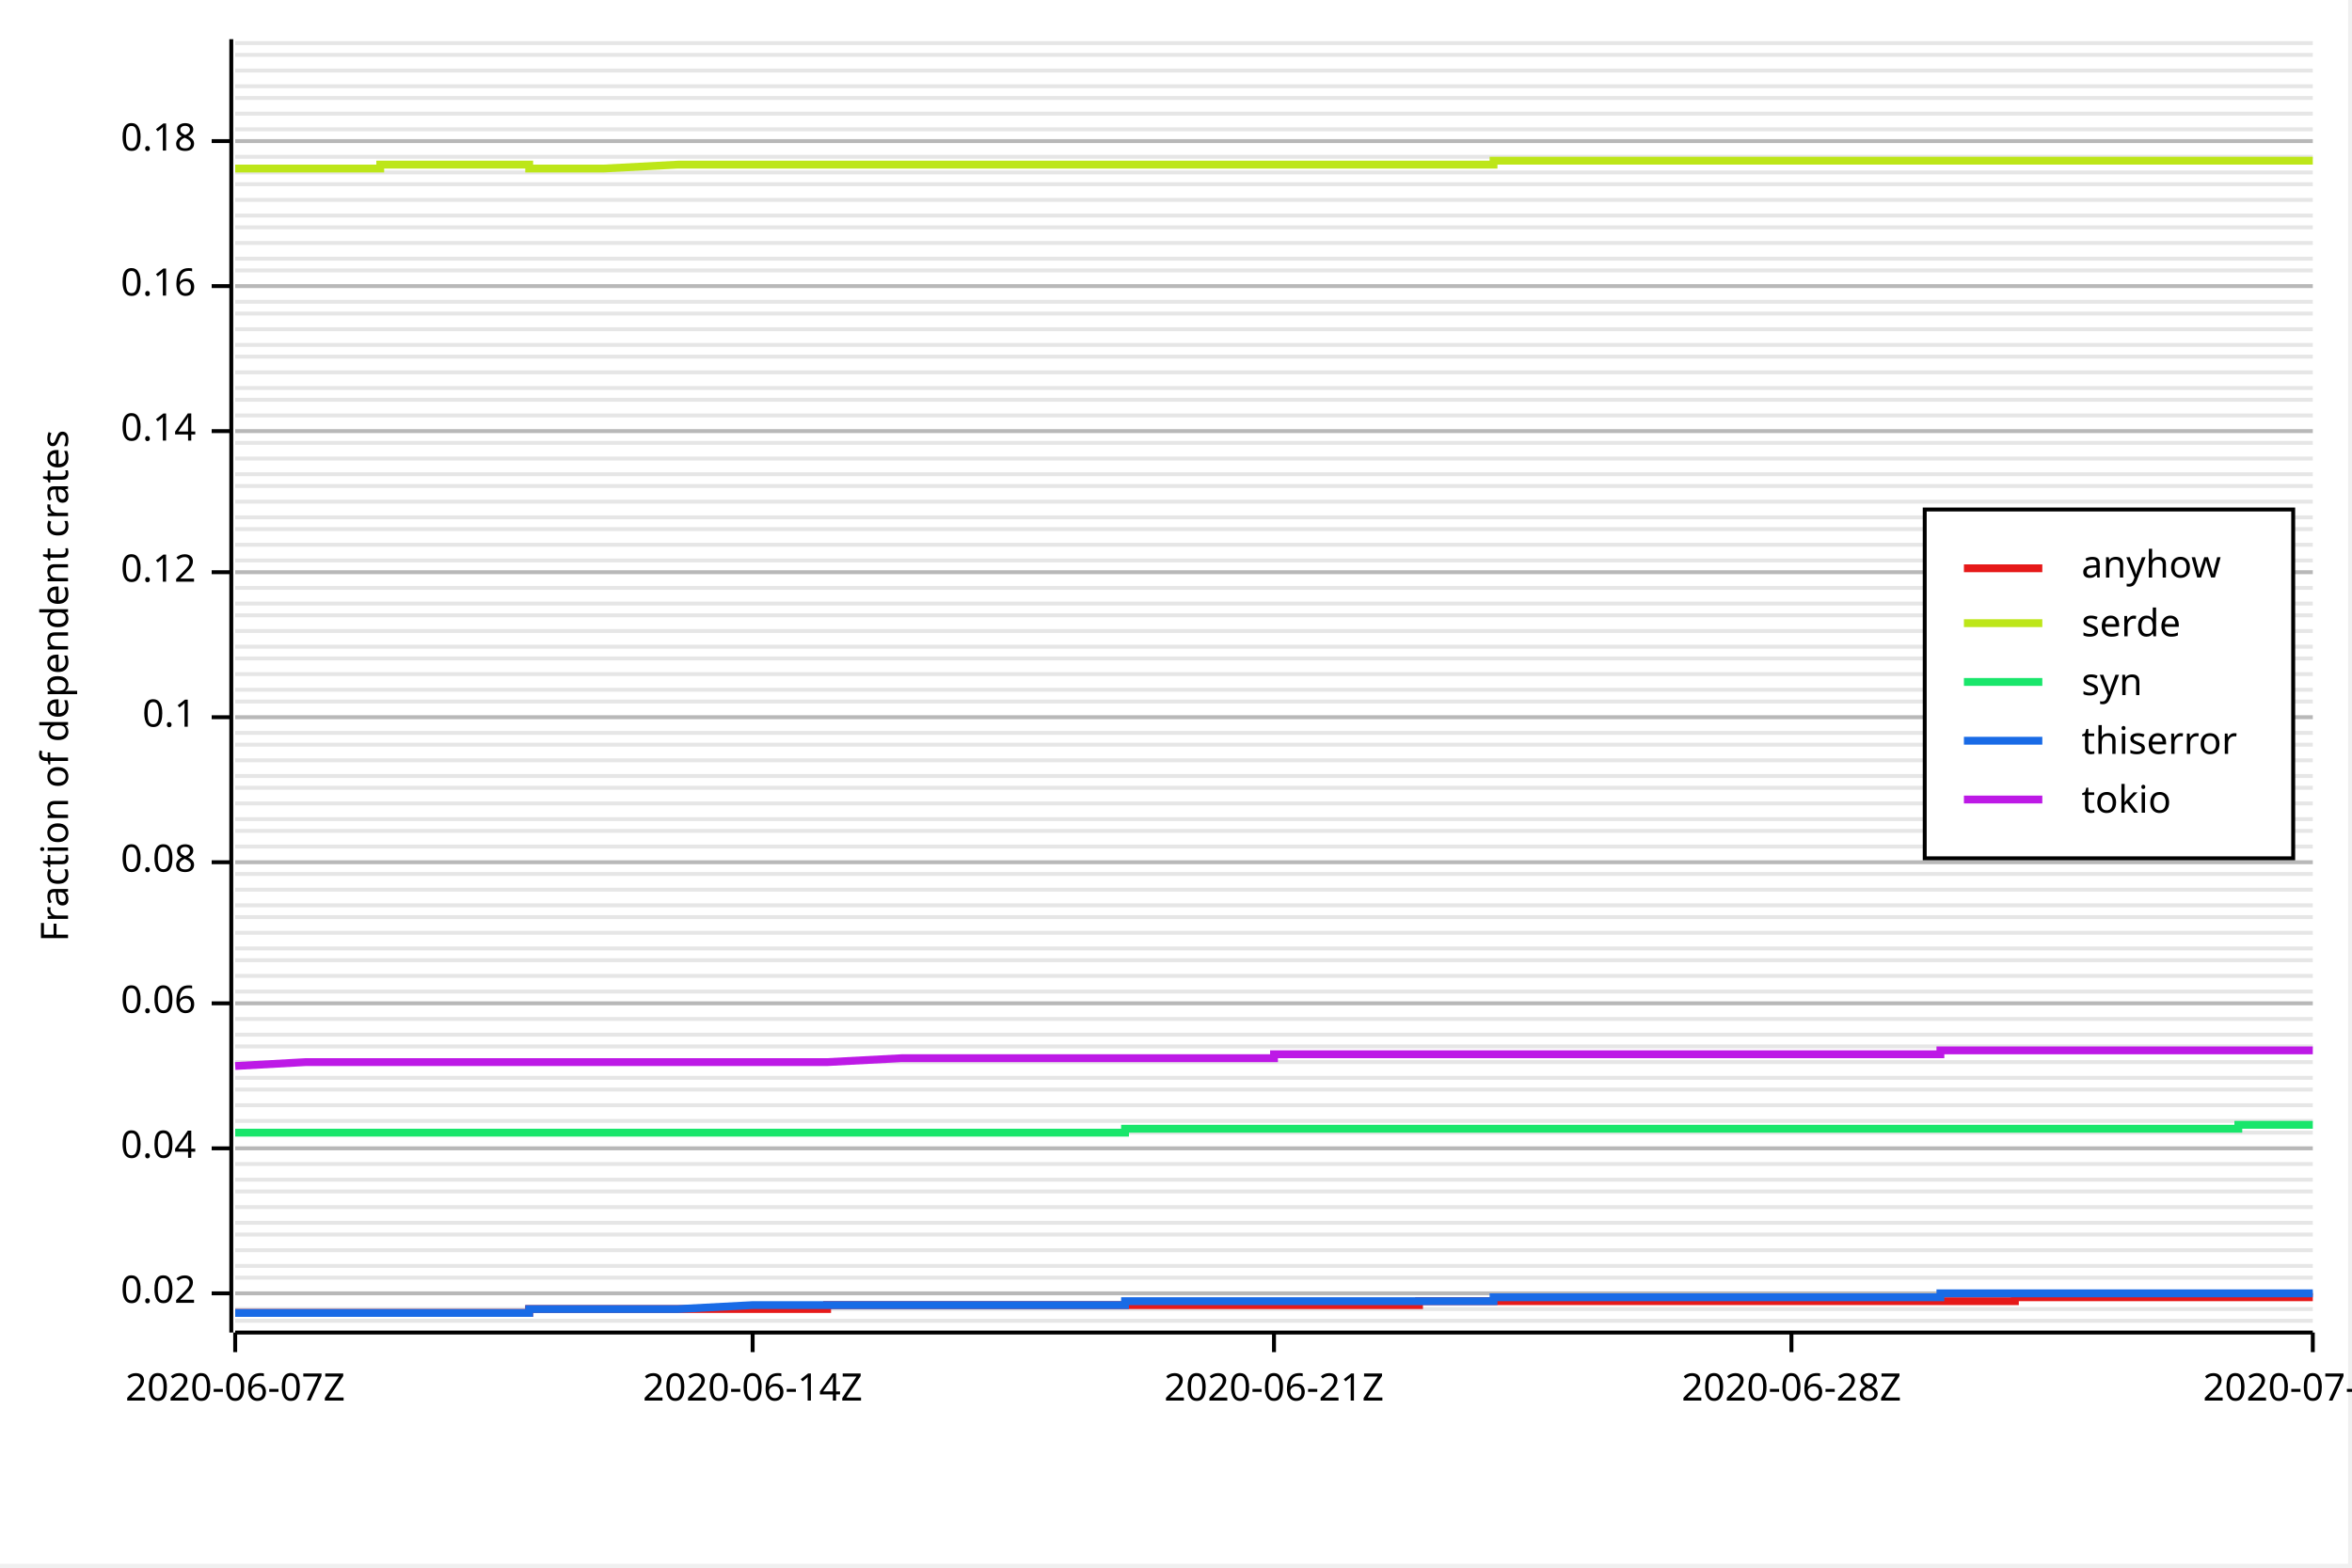
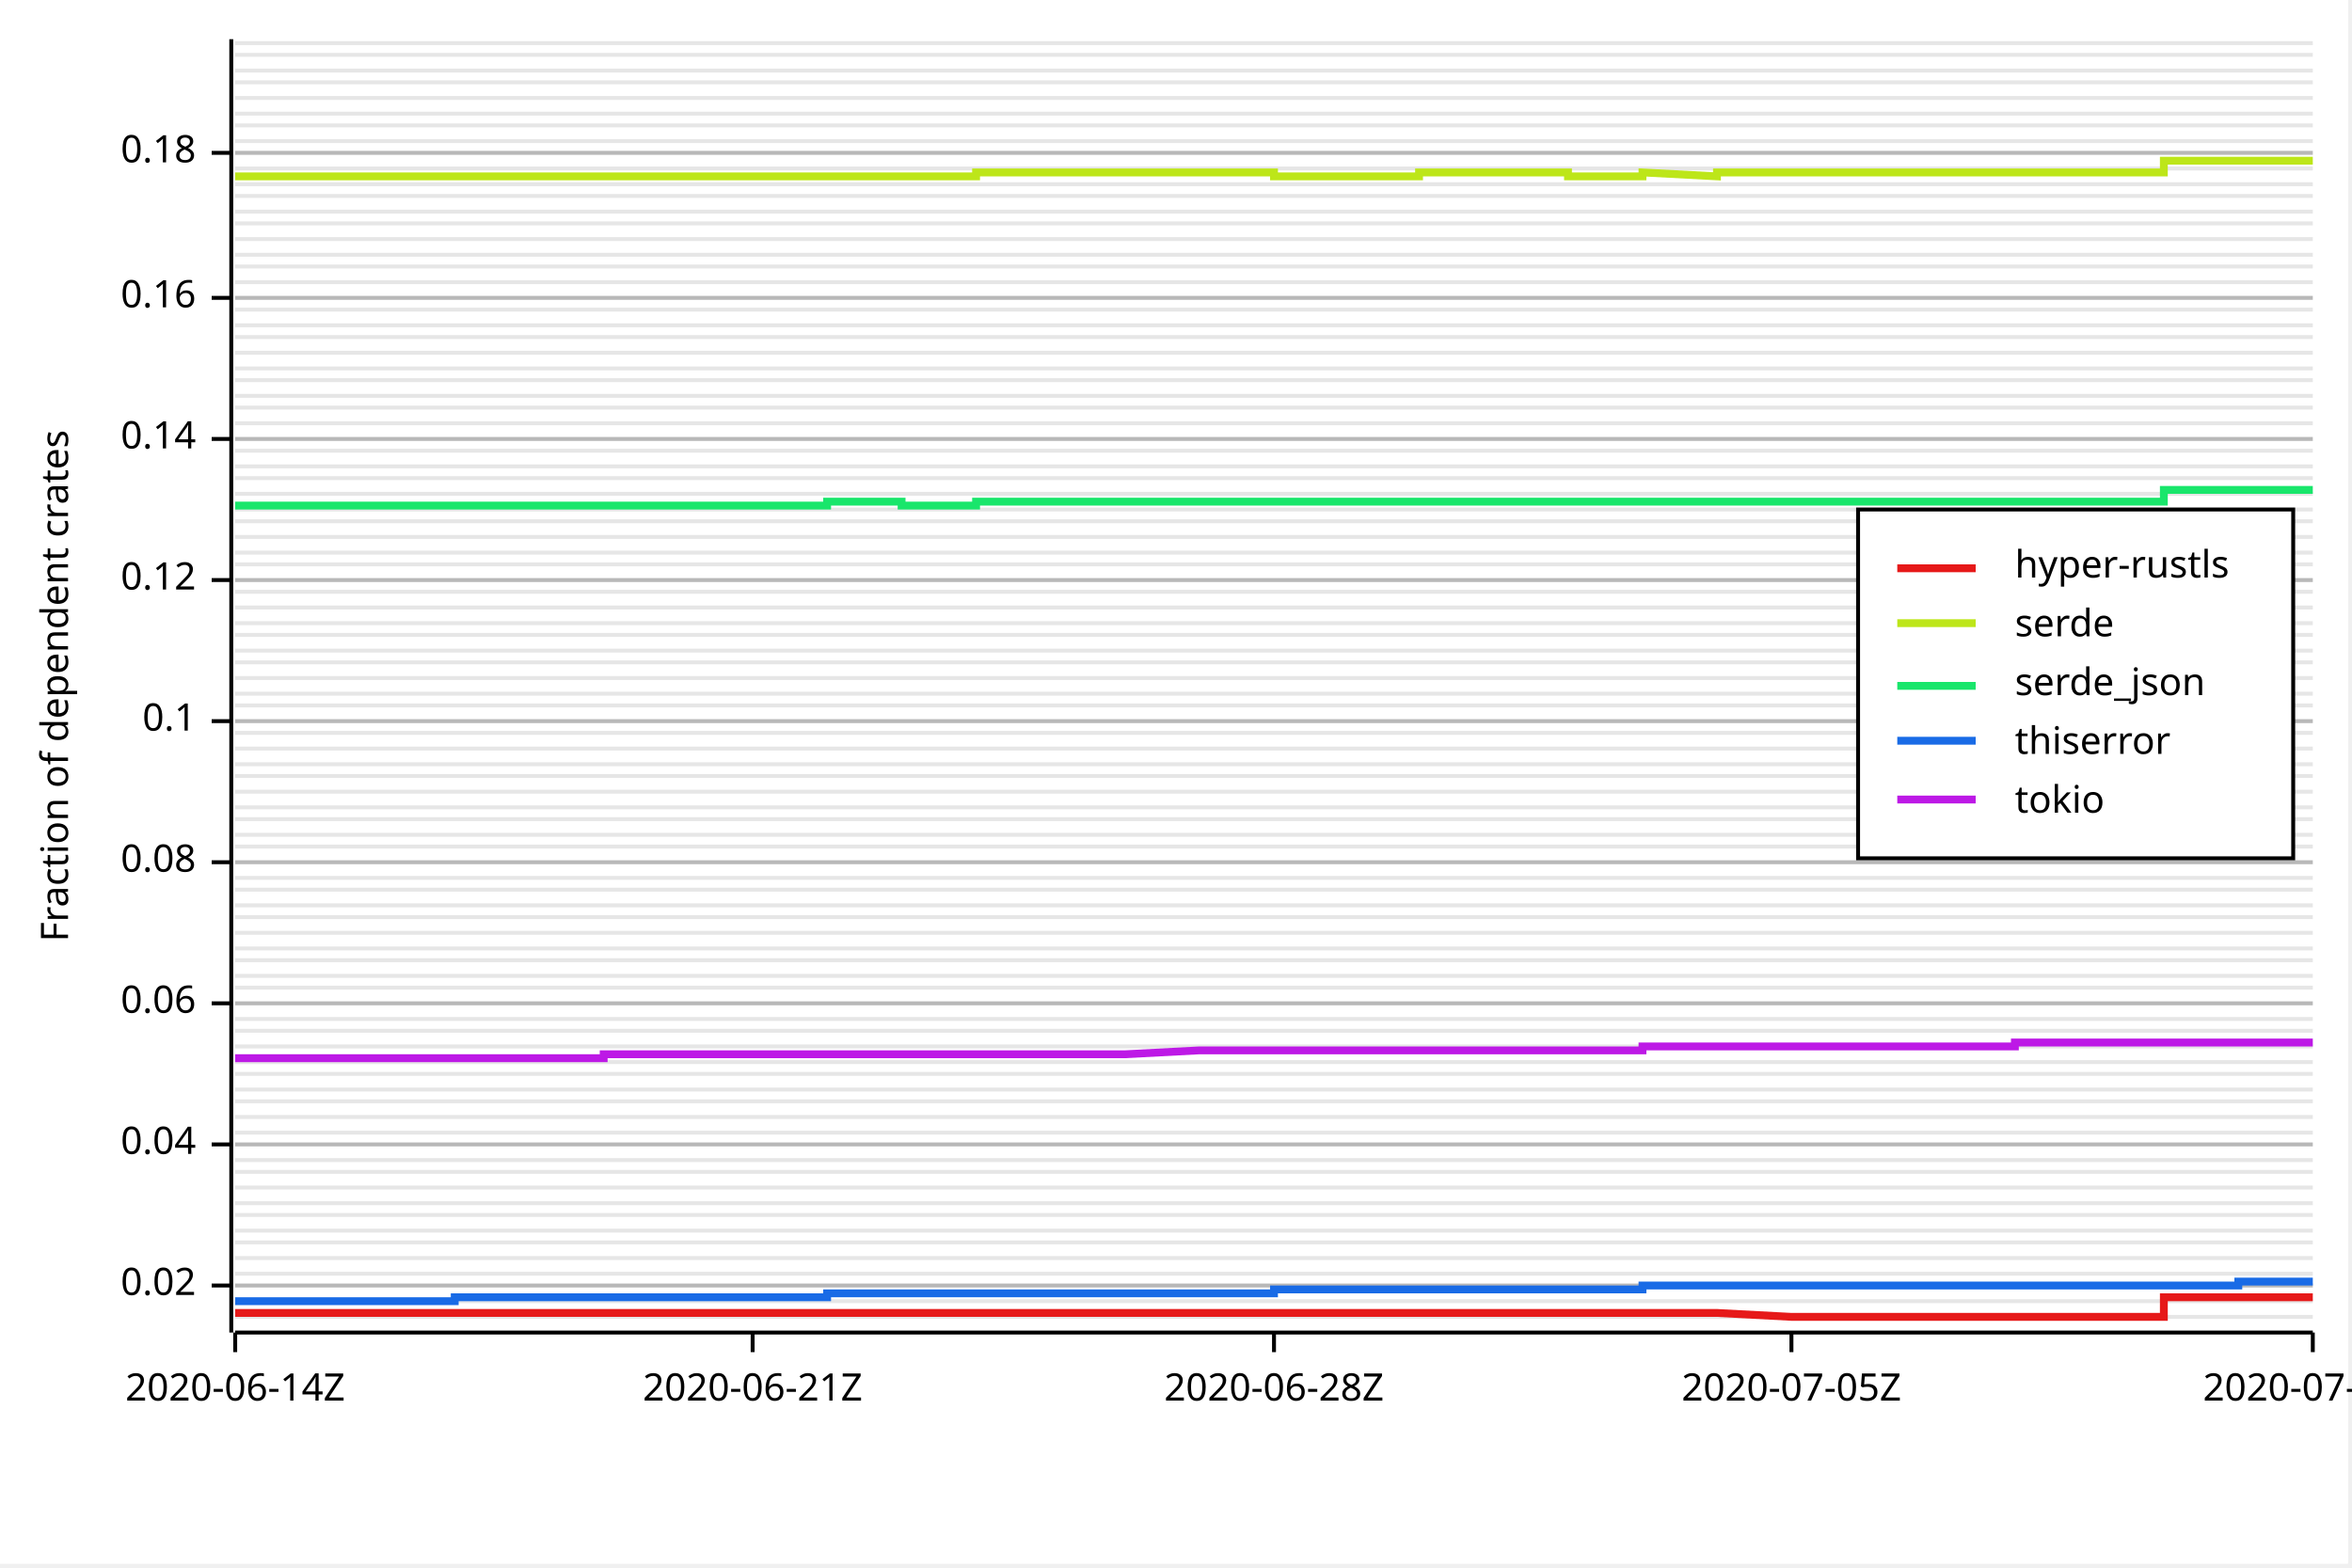
<svg xmlns="http://www.w3.org/2000/svg" width="600" height="400">
  <rect x="0" y="0" width="599" height="399" opacity="1" fill="#FFFFFF" stroke="none" />
-   <line opacity="0.1" stroke="#000000" stroke-width="1" x1="60" y1="337" x2="590" y2="337" />
-   <line opacity="0.1" stroke="#000000" stroke-width="1" x1="60" y1="334" x2="590" y2="334" />
-   <line opacity="0.1" stroke="#000000" stroke-width="1" x1="60" y1="330" x2="590" y2="330" />
-   <line opacity="0.1" stroke="#000000" stroke-width="1" x1="60" y1="326" x2="590" y2="326" />
-   <line opacity="0.1" stroke="#000000" stroke-width="1" x1="60" y1="323" x2="590" y2="323" />
-   <line opacity="0.1" stroke="#000000" stroke-width="1" x1="60" y1="319" x2="590" y2="319" />
-   <line opacity="0.1" stroke="#000000" stroke-width="1" x1="60" y1="315" x2="590" y2="315" />
-   <line opacity="0.1" stroke="#000000" stroke-width="1" x1="60" y1="312" x2="590" y2="312" />
-   <line opacity="0.1" stroke="#000000" stroke-width="1" x1="60" y1="308" x2="590" y2="308" />
-   <line opacity="0.1" stroke="#000000" stroke-width="1" x1="60" y1="304" x2="590" y2="304" />
-   <line opacity="0.1" stroke="#000000" stroke-width="1" x1="60" y1="301" x2="590" y2="301" />
-   <line opacity="0.1" stroke="#000000" stroke-width="1" x1="60" y1="297" x2="590" y2="297" />
-   <line opacity="0.1" stroke="#000000" stroke-width="1" x1="60" y1="293" x2="590" y2="293" />
+   <line opacity="0.1" stroke="#000000" stroke-width="1" x1="60" y1="336" x2="590" y2="336" />
+   <line opacity="0.1" stroke="#000000" stroke-width="1" x1="60" y1="332" x2="590" y2="332" />
+   <line opacity="0.1" stroke="#000000" stroke-width="1" x1="60" y1="328" x2="590" y2="328" />
+   <line opacity="0.1" stroke="#000000" stroke-width="1" x1="60" y1="325" x2="590" y2="325" />
+   <line opacity="0.1" stroke="#000000" stroke-width="1" x1="60" y1="321" x2="590" y2="321" />
+   <line opacity="0.1" stroke="#000000" stroke-width="1" x1="60" y1="317" x2="590" y2="317" />
+   <line opacity="0.1" stroke="#000000" stroke-width="1" x1="60" y1="314" x2="590" y2="314" />
+   <line opacity="0.1" stroke="#000000" stroke-width="1" x1="60" y1="310" x2="590" y2="310" />
+   <line opacity="0.1" stroke="#000000" stroke-width="1" x1="60" y1="307" x2="590" y2="307" />
+   <line opacity="0.1" stroke="#000000" stroke-width="1" x1="60" y1="303" x2="590" y2="303" />
+   <line opacity="0.1" stroke="#000000" stroke-width="1" x1="60" y1="299" x2="590" y2="299" />
+   <line opacity="0.1" stroke="#000000" stroke-width="1" x1="60" y1="296" x2="590" y2="296" />
+   <line opacity="0.1" stroke="#000000" stroke-width="1" x1="60" y1="292" x2="590" y2="292" />
  <line opacity="0.1" stroke="#000000" stroke-width="1" x1="60" y1="289" x2="590" y2="289" />
-   <line opacity="0.1" stroke="#000000" stroke-width="1" x1="60" y1="286" x2="590" y2="286" />
-   <line opacity="0.1" stroke="#000000" stroke-width="1" x1="60" y1="282" x2="590" y2="282" />
+   <line opacity="0.1" stroke="#000000" stroke-width="1" x1="60" y1="285" x2="590" y2="285" />
+   <line opacity="0.1" stroke="#000000" stroke-width="1" x1="60" y1="281" x2="590" y2="281" />
  <line opacity="0.1" stroke="#000000" stroke-width="1" x1="60" y1="278" x2="590" y2="278" />
-   <line opacity="0.1" stroke="#000000" stroke-width="1" x1="60" y1="275" x2="590" y2="275" />
+   <line opacity="0.1" stroke="#000000" stroke-width="1" x1="60" y1="274" x2="590" y2="274" />
  <line opacity="0.1" stroke="#000000" stroke-width="1" x1="60" y1="271" x2="590" y2="271" />
  <line opacity="0.1" stroke="#000000" stroke-width="1" x1="60" y1="267" x2="590" y2="267" />
-   <line opacity="0.1" stroke="#000000" stroke-width="1" x1="60" y1="264" x2="590" y2="264" />
+   <line opacity="0.1" stroke="#000000" stroke-width="1" x1="60" y1="263" x2="590" y2="263" />
  <line opacity="0.1" stroke="#000000" stroke-width="1" x1="60" y1="260" x2="590" y2="260" />
  <line opacity="0.1" stroke="#000000" stroke-width="1" x1="60" y1="256" x2="590" y2="256" />
-   <line opacity="0.1" stroke="#000000" stroke-width="1" x1="60" y1="253" x2="590" y2="253" />
+   <line opacity="0.1" stroke="#000000" stroke-width="1" x1="60" y1="252" x2="590" y2="252" />
  <line opacity="0.1" stroke="#000000" stroke-width="1" x1="60" y1="249" x2="590" y2="249" />
  <line opacity="0.1" stroke="#000000" stroke-width="1" x1="60" y1="245" x2="590" y2="245" />
  <line opacity="0.1" stroke="#000000" stroke-width="1" x1="60" y1="242" x2="590" y2="242" />
  <line opacity="0.1" stroke="#000000" stroke-width="1" x1="60" y1="238" x2="590" y2="238" />
  <line opacity="0.1" stroke="#000000" stroke-width="1" x1="60" y1="234" x2="590" y2="234" />
  <line opacity="0.1" stroke="#000000" stroke-width="1" x1="60" y1="231" x2="590" y2="231" />
  <line opacity="0.1" stroke="#000000" stroke-width="1" x1="60" y1="227" x2="590" y2="227" />
-   <line opacity="0.1" stroke="#000000" stroke-width="1" x1="60" y1="223" x2="590" y2="223" />
+   <line opacity="0.1" stroke="#000000" stroke-width="1" x1="60" y1="224" x2="590" y2="224" />
  <line opacity="0.1" stroke="#000000" stroke-width="1" x1="60" y1="220" x2="590" y2="220" />
  <line opacity="0.1" stroke="#000000" stroke-width="1" x1="60" y1="216" x2="590" y2="216" />
-   <line opacity="0.1" stroke="#000000" stroke-width="1" x1="60" y1="212" x2="590" y2="212" />
+   <line opacity="0.1" stroke="#000000" stroke-width="1" x1="60" y1="213" x2="590" y2="213" />
  <line opacity="0.1" stroke="#000000" stroke-width="1" x1="60" y1="209" x2="590" y2="209" />
-   <line opacity="0.1" stroke="#000000" stroke-width="1" x1="60" y1="205" x2="590" y2="205" />
-   <line opacity="0.1" stroke="#000000" stroke-width="1" x1="60" y1="201" x2="590" y2="201" />
+   <line opacity="0.1" stroke="#000000" stroke-width="1" x1="60" y1="206" x2="590" y2="206" />
+   <line opacity="0.1" stroke="#000000" stroke-width="1" x1="60" y1="202" x2="590" y2="202" />
  <line opacity="0.1" stroke="#000000" stroke-width="1" x1="60" y1="198" x2="590" y2="198" />
-   <line opacity="0.1" stroke="#000000" stroke-width="1" x1="60" y1="194" x2="590" y2="194" />
-   <line opacity="0.1" stroke="#000000" stroke-width="1" x1="60" y1="190" x2="590" y2="190" />
+   <line opacity="0.1" stroke="#000000" stroke-width="1" x1="60" y1="195" x2="590" y2="195" />
+   <line opacity="0.1" stroke="#000000" stroke-width="1" x1="60" y1="191" x2="590" y2="191" />
  <line opacity="0.1" stroke="#000000" stroke-width="1" x1="60" y1="187" x2="590" y2="187" />
-   <line opacity="0.1" stroke="#000000" stroke-width="1" x1="60" y1="183" x2="590" y2="183" />
-   <line opacity="0.1" stroke="#000000" stroke-width="1" x1="60" y1="179" x2="590" y2="179" />
-   <line opacity="0.1" stroke="#000000" stroke-width="1" x1="60" y1="176" x2="590" y2="176" />
-   <line opacity="0.1" stroke="#000000" stroke-width="1" x1="60" y1="172" x2="590" y2="172" />
-   <line opacity="0.1" stroke="#000000" stroke-width="1" x1="60" y1="168" x2="590" y2="168" />
-   <line opacity="0.1" stroke="#000000" stroke-width="1" x1="60" y1="165" x2="590" y2="165" />
-   <line opacity="0.1" stroke="#000000" stroke-width="1" x1="60" y1="161" x2="590" y2="161" />
-   <line opacity="0.1" stroke="#000000" stroke-width="1" x1="60" y1="157" x2="590" y2="157" />
-   <line opacity="0.1" stroke="#000000" stroke-width="1" x1="60" y1="154" x2="590" y2="154" />
-   <line opacity="0.1" stroke="#000000" stroke-width="1" x1="60" y1="150" x2="590" y2="150" />
-   <line opacity="0.1" stroke="#000000" stroke-width="1" x1="60" y1="146" x2="590" y2="146" />
-   <line opacity="0.1" stroke="#000000" stroke-width="1" x1="60" y1="143" x2="590" y2="143" />
-   <line opacity="0.1" stroke="#000000" stroke-width="1" x1="60" y1="139" x2="590" y2="139" />
-   <line opacity="0.1" stroke="#000000" stroke-width="1" x1="60" y1="135" x2="590" y2="135" />
-   <line opacity="0.1" stroke="#000000" stroke-width="1" x1="60" y1="132" x2="590" y2="132" />
-   <line opacity="0.1" stroke="#000000" stroke-width="1" x1="60" y1="128" x2="590" y2="128" />
-   <line opacity="0.1" stroke="#000000" stroke-width="1" x1="60" y1="124" x2="590" y2="124" />
-   <line opacity="0.1" stroke="#000000" stroke-width="1" x1="60" y1="121" x2="590" y2="121" />
-   <line opacity="0.1" stroke="#000000" stroke-width="1" x1="60" y1="117" x2="590" y2="117" />
-   <line opacity="0.1" stroke="#000000" stroke-width="1" x1="60" y1="113" x2="590" y2="113" />
-   <line opacity="0.1" stroke="#000000" stroke-width="1" x1="60" y1="110" x2="590" y2="110" />
-   <line opacity="0.1" stroke="#000000" stroke-width="1" x1="60" y1="106" x2="590" y2="106" />
-   <line opacity="0.1" stroke="#000000" stroke-width="1" x1="60" y1="102" x2="590" y2="102" />
-   <line opacity="0.1" stroke="#000000" stroke-width="1" x1="60" y1="99" x2="590" y2="99" />
-   <line opacity="0.1" stroke="#000000" stroke-width="1" x1="60" y1="95" x2="590" y2="95" />
-   <line opacity="0.1" stroke="#000000" stroke-width="1" x1="60" y1="91" x2="590" y2="91" />
-   <line opacity="0.1" stroke="#000000" stroke-width="1" x1="60" y1="88" x2="590" y2="88" />
-   <line opacity="0.1" stroke="#000000" stroke-width="1" x1="60" y1="84" x2="590" y2="84" />
-   <line opacity="0.1" stroke="#000000" stroke-width="1" x1="60" y1="80" x2="590" y2="80" />
-   <line opacity="0.1" stroke="#000000" stroke-width="1" x1="60" y1="77" x2="590" y2="77" />
-   <line opacity="0.1" stroke="#000000" stroke-width="1" x1="60" y1="73" x2="590" y2="73" />
-   <line opacity="0.1" stroke="#000000" stroke-width="1" x1="60" y1="69" x2="590" y2="69" />
-   <line opacity="0.1" stroke="#000000" stroke-width="1" x1="60" y1="66" x2="590" y2="66" />
-   <line opacity="0.1" stroke="#000000" stroke-width="1" x1="60" y1="62" x2="590" y2="62" />
-   <line opacity="0.1" stroke="#000000" stroke-width="1" x1="60" y1="58" x2="590" y2="58" />
-   <line opacity="0.1" stroke="#000000" stroke-width="1" x1="60" y1="55" x2="590" y2="55" />
-   <line opacity="0.1" stroke="#000000" stroke-width="1" x1="60" y1="51" x2="590" y2="51" />
+   <line opacity="0.1" stroke="#000000" stroke-width="1" x1="60" y1="184" x2="590" y2="184" />
+   <line opacity="0.1" stroke="#000000" stroke-width="1" x1="60" y1="180" x2="590" y2="180" />
+   <line opacity="0.1" stroke="#000000" stroke-width="1" x1="60" y1="177" x2="590" y2="177" />
+   <line opacity="0.1" stroke="#000000" stroke-width="1" x1="60" y1="173" x2="590" y2="173" />
+   <line opacity="0.1" stroke="#000000" stroke-width="1" x1="60" y1="169" x2="590" y2="169" />
+   <line opacity="0.1" stroke="#000000" stroke-width="1" x1="60" y1="166" x2="590" y2="166" />
+   <line opacity="0.1" stroke="#000000" stroke-width="1" x1="60" y1="162" x2="590" y2="162" />
+   <line opacity="0.1" stroke="#000000" stroke-width="1" x1="60" y1="159" x2="590" y2="159" />
+   <line opacity="0.1" stroke="#000000" stroke-width="1" x1="60" y1="155" x2="590" y2="155" />
+   <line opacity="0.1" stroke="#000000" stroke-width="1" x1="60" y1="151" x2="590" y2="151" />
+   <line opacity="0.1" stroke="#000000" stroke-width="1" x1="60" y1="148" x2="590" y2="148" />
+   <line opacity="0.1" stroke="#000000" stroke-width="1" x1="60" y1="144" x2="590" y2="144" />
+   <line opacity="0.1" stroke="#000000" stroke-width="1" x1="60" y1="141" x2="590" y2="141" />
+   <line opacity="0.1" stroke="#000000" stroke-width="1" x1="60" y1="137" x2="590" y2="137" />
+   <line opacity="0.1" stroke="#000000" stroke-width="1" x1="60" y1="133" x2="590" y2="133" />
+   <line opacity="0.1" stroke="#000000" stroke-width="1" x1="60" y1="130" x2="590" y2="130" />
+   <line opacity="0.1" stroke="#000000" stroke-width="1" x1="60" y1="126" x2="590" y2="126" />
+   <line opacity="0.1" stroke="#000000" stroke-width="1" x1="60" y1="122" x2="590" y2="122" />
+   <line opacity="0.1" stroke="#000000" stroke-width="1" x1="60" y1="119" x2="590" y2="119" />
+   <line opacity="0.1" stroke="#000000" stroke-width="1" x1="60" y1="115" x2="590" y2="115" />
+   <line opacity="0.1" stroke="#000000" stroke-width="1" x1="60" y1="112" x2="590" y2="112" />
+   <line opacity="0.1" stroke="#000000" stroke-width="1" x1="60" y1="108" x2="590" y2="108" />
+   <line opacity="0.1" stroke="#000000" stroke-width="1" x1="60" y1="104" x2="590" y2="104" />
+   <line opacity="0.1" stroke="#000000" stroke-width="1" x1="60" y1="101" x2="590" y2="101" />
+   <line opacity="0.1" stroke="#000000" stroke-width="1" x1="60" y1="97" x2="590" y2="97" />
+   <line opacity="0.1" stroke="#000000" stroke-width="1" x1="60" y1="94" x2="590" y2="94" />
+   <line opacity="0.1" stroke="#000000" stroke-width="1" x1="60" y1="90" x2="590" y2="90" />
+   <line opacity="0.1" stroke="#000000" stroke-width="1" x1="60" y1="86" x2="590" y2="86" />
+   <line opacity="0.1" stroke="#000000" stroke-width="1" x1="60" y1="83" x2="590" y2="83" />
+   <line opacity="0.1" stroke="#000000" stroke-width="1" x1="60" y1="79" x2="590" y2="79" />
+   <line opacity="0.1" stroke="#000000" stroke-width="1" x1="60" y1="76" x2="590" y2="76" />
+   <line opacity="0.1" stroke="#000000" stroke-width="1" x1="60" y1="72" x2="590" y2="72" />
+   <line opacity="0.1" stroke="#000000" stroke-width="1" x1="60" y1="68" x2="590" y2="68" />
+   <line opacity="0.1" stroke="#000000" stroke-width="1" x1="60" y1="65" x2="590" y2="65" />
+   <line opacity="0.1" stroke="#000000" stroke-width="1" x1="60" y1="61" x2="590" y2="61" />
+   <line opacity="0.1" stroke="#000000" stroke-width="1" x1="60" y1="57" x2="590" y2="57" />
+   <line opacity="0.1" stroke="#000000" stroke-width="1" x1="60" y1="54" x2="590" y2="54" />
+   <line opacity="0.1" stroke="#000000" stroke-width="1" x1="60" y1="50" x2="590" y2="50" />
  <line opacity="0.1" stroke="#000000" stroke-width="1" x1="60" y1="47" x2="590" y2="47" />
-   <line opacity="0.1" stroke="#000000" stroke-width="1" x1="60" y1="44" x2="590" y2="44" />
-   <line opacity="0.1" stroke="#000000" stroke-width="1" x1="60" y1="40" x2="590" y2="40" />
+   <line opacity="0.1" stroke="#000000" stroke-width="1" x1="60" y1="43" x2="590" y2="43" />
+   <line opacity="0.1" stroke="#000000" stroke-width="1" x1="60" y1="39" x2="590" y2="39" />
  <line opacity="0.1" stroke="#000000" stroke-width="1" x1="60" y1="36" x2="590" y2="36" />
-   <line opacity="0.1" stroke="#000000" stroke-width="1" x1="60" y1="33" x2="590" y2="33" />
+   <line opacity="0.1" stroke="#000000" stroke-width="1" x1="60" y1="32" x2="590" y2="32" />
  <line opacity="0.1" stroke="#000000" stroke-width="1" x1="60" y1="29" x2="590" y2="29" />
  <line opacity="0.1" stroke="#000000" stroke-width="1" x1="60" y1="25" x2="590" y2="25" />
-   <line opacity="0.1" stroke="#000000" stroke-width="1" x1="60" y1="22" x2="590" y2="22" />
+   <line opacity="0.1" stroke="#000000" stroke-width="1" x1="60" y1="21" x2="590" y2="21" />
  <line opacity="0.1" stroke="#000000" stroke-width="1" x1="60" y1="18" x2="590" y2="18" />
  <line opacity="0.1" stroke="#000000" stroke-width="1" x1="60" y1="14" x2="590" y2="14" />
  <line opacity="0.1" stroke="#000000" stroke-width="1" x1="60" y1="11" x2="590" y2="11" />
  <text x="10" y="175" dy="0.76em" text-anchor="middle" font-family="sans-serif" font-size="9.677" opacity="1" fill="#000000" transform="rotate(270, 10, 175)">
Fraction of dependent crates
</text>
-   <line opacity="0.2" stroke="#000000" stroke-width="1" x1="60" y1="330" x2="590" y2="330" />
-   <line opacity="0.2" stroke="#000000" stroke-width="1" x1="60" y1="293" x2="590" y2="293" />
+   <line opacity="0.2" stroke="#000000" stroke-width="1" x1="60" y1="328" x2="590" y2="328" />
+   <line opacity="0.2" stroke="#000000" stroke-width="1" x1="60" y1="292" x2="590" y2="292" />
  <line opacity="0.2" stroke="#000000" stroke-width="1" x1="60" y1="256" x2="590" y2="256" />
  <line opacity="0.2" stroke="#000000" stroke-width="1" x1="60" y1="220" x2="590" y2="220" />
-   <line opacity="0.2" stroke="#000000" stroke-width="1" x1="60" y1="183" x2="590" y2="183" />
-   <line opacity="0.2" stroke="#000000" stroke-width="1" x1="60" y1="146" x2="590" y2="146" />
-   <line opacity="0.2" stroke="#000000" stroke-width="1" x1="60" y1="110" x2="590" y2="110" />
-   <line opacity="0.2" stroke="#000000" stroke-width="1" x1="60" y1="73" x2="590" y2="73" />
-   <line opacity="0.2" stroke="#000000" stroke-width="1" x1="60" y1="36" x2="590" y2="36" />
+   <line opacity="0.2" stroke="#000000" stroke-width="1" x1="60" y1="184" x2="590" y2="184" />
+   <line opacity="0.2" stroke="#000000" stroke-width="1" x1="60" y1="148" x2="590" y2="148" />
+   <line opacity="0.2" stroke="#000000" stroke-width="1" x1="60" y1="112" x2="590" y2="112" />
+   <line opacity="0.2" stroke="#000000" stroke-width="1" x1="60" y1="76" x2="590" y2="76" />
+   <line opacity="0.2" stroke="#000000" stroke-width="1" x1="60" y1="39" x2="590" y2="39" />
  <polyline fill="none" opacity="1" stroke="#000000" stroke-width="1" points="59,10 59,340 " />
-   <text x="50" y="330" dy="0.5ex" text-anchor="end" font-family="sans-serif" font-size="9.677" opacity="1" fill="#000000">
+   <text x="50" y="328" dy="0.5ex" text-anchor="end" font-family="sans-serif" font-size="9.677" opacity="1" fill="#000000">
0.02
</text>
-   <polyline fill="none" opacity="1" stroke="#000000" stroke-width="1" points="54,330 59,330 " />
-   <text x="50" y="293" dy="0.5ex" text-anchor="end" font-family="sans-serif" font-size="9.677" opacity="1" fill="#000000">
+   <polyline fill="none" opacity="1" stroke="#000000" stroke-width="1" points="54,328 59,328 " />
+   <text x="50" y="292" dy="0.5ex" text-anchor="end" font-family="sans-serif" font-size="9.677" opacity="1" fill="#000000">
0.04
</text>
-   <polyline fill="none" opacity="1" stroke="#000000" stroke-width="1" points="54,293 59,293 " />
+   <polyline fill="none" opacity="1" stroke="#000000" stroke-width="1" points="54,292 59,292 " />
  <text x="50" y="256" dy="0.5ex" text-anchor="end" font-family="sans-serif" font-size="9.677" opacity="1" fill="#000000">
0.06
</text>
  <polyline fill="none" opacity="1" stroke="#000000" stroke-width="1" points="54,256 59,256 " />
  <text x="50" y="220" dy="0.5ex" text-anchor="end" font-family="sans-serif" font-size="9.677" opacity="1" fill="#000000">
0.08
</text>
  <polyline fill="none" opacity="1" stroke="#000000" stroke-width="1" points="54,220 59,220 " />
-   <text x="50" y="183" dy="0.5ex" text-anchor="end" font-family="sans-serif" font-size="9.677" opacity="1" fill="#000000">
+   <text x="50" y="184" dy="0.5ex" text-anchor="end" font-family="sans-serif" font-size="9.677" opacity="1" fill="#000000">
0.1
</text>
-   <polyline fill="none" opacity="1" stroke="#000000" stroke-width="1" points="54,183 59,183 " />
-   <text x="50" y="146" dy="0.5ex" text-anchor="end" font-family="sans-serif" font-size="9.677" opacity="1" fill="#000000">
+   <polyline fill="none" opacity="1" stroke="#000000" stroke-width="1" points="54,184 59,184 " />
+   <text x="50" y="148" dy="0.5ex" text-anchor="end" font-family="sans-serif" font-size="9.677" opacity="1" fill="#000000">
0.12
</text>
-   <polyline fill="none" opacity="1" stroke="#000000" stroke-width="1" points="54,146 59,146 " />
-   <text x="50" y="110" dy="0.5ex" text-anchor="end" font-family="sans-serif" font-size="9.677" opacity="1" fill="#000000">
+   <polyline fill="none" opacity="1" stroke="#000000" stroke-width="1" points="54,148 59,148 " />
+   <text x="50" y="112" dy="0.5ex" text-anchor="end" font-family="sans-serif" font-size="9.677" opacity="1" fill="#000000">
0.14
</text>
-   <polyline fill="none" opacity="1" stroke="#000000" stroke-width="1" points="54,110 59,110 " />
-   <text x="50" y="73" dy="0.5ex" text-anchor="end" font-family="sans-serif" font-size="9.677" opacity="1" fill="#000000">
+   <polyline fill="none" opacity="1" stroke="#000000" stroke-width="1" points="54,112 59,112 " />
+   <text x="50" y="76" dy="0.5ex" text-anchor="end" font-family="sans-serif" font-size="9.677" opacity="1" fill="#000000">
0.16
</text>
-   <polyline fill="none" opacity="1" stroke="#000000" stroke-width="1" points="54,73 59,73 " />
-   <text x="50" y="36" dy="0.5ex" text-anchor="end" font-family="sans-serif" font-size="9.677" opacity="1" fill="#000000">
+   <polyline fill="none" opacity="1" stroke="#000000" stroke-width="1" points="54,76 59,76 " />
+   <text x="50" y="39" dy="0.5ex" text-anchor="end" font-family="sans-serif" font-size="9.677" opacity="1" fill="#000000">
0.18
</text>
-   <polyline fill="none" opacity="1" stroke="#000000" stroke-width="1" points="54,36 59,36 " />
+   <polyline fill="none" opacity="1" stroke="#000000" stroke-width="1" points="54,39 59,39 " />
  <polyline fill="none" opacity="1" stroke="#000000" stroke-width="1" points="60,340 590,340 " />
  <text x="60" y="350" dy="0.76em" text-anchor="middle" font-family="sans-serif" font-size="9.677" opacity="1" fill="#000000">
- 2020-06-07Z
+ 2020-06-14Z
</text>
  <polyline fill="none" opacity="1" stroke="#000000" stroke-width="1" points="60,340 60,345 " />
  <text x="192" y="350" dy="0.76em" text-anchor="middle" font-family="sans-serif" font-size="9.677" opacity="1" fill="#000000">
- 2020-06-14Z
+ 2020-06-21Z
</text>
  <polyline fill="none" opacity="1" stroke="#000000" stroke-width="1" points="192,340 192,345 " />
  <text x="325" y="350" dy="0.76em" text-anchor="middle" font-family="sans-serif" font-size="9.677" opacity="1" fill="#000000">
- 2020-06-21Z
+ 2020-06-28Z
</text>
  <polyline fill="none" opacity="1" stroke="#000000" stroke-width="1" points="325,340 325,345 " />
  <text x="457" y="350" dy="0.76em" text-anchor="middle" font-family="sans-serif" font-size="9.677" opacity="1" fill="#000000">
- 2020-06-28Z
+ 2020-07-05Z
</text>
  <polyline fill="none" opacity="1" stroke="#000000" stroke-width="1" points="457,340 457,345 " />
  <text x="590" y="350" dy="0.76em" text-anchor="middle" font-family="sans-serif" font-size="9.677" opacity="1" fill="#000000">
- 2020-07-05Z
+ 2020-07-12Z
</text>
  <polyline fill="none" opacity="1" stroke="#000000" stroke-width="1" points="590,340 590,345 " />
-   <polyline fill="none" opacity="1" stroke="#E61919" stroke-width="2" points="60,335 78,335 78,335 97,335 97,335 116,335 116,335 135,335 135,334 154,334 154,334 173,334 192,334 211,334 211,333 230,333 249,333 249,333 268,333 268,333 287,333 287,333 306,333 306,333 325,333 325,333 343,333 343,333 362,333 362,332 381,332 381,332 400,332 400,332 419,332 419,332 438,332 457,332 457,332 476,332 476,332 495,332 495,332 514,332 514,331 533,331 533,331 552,331 552,331 571,331 571,331 590,331 " />
-   <polyline fill="none" opacity="1" stroke="#BDE619" stroke-width="2" points="60,43 78,43 78,43 97,43 97,42 116,42 116,42 135,42 135,43 154,43 154,43 173,42 192,42 211,42 211,42 230,42 249,42 249,42 268,42 268,42 287,42 287,42 306,42 306,42 325,42 325,42 343,42 343,42 362,42 362,42 381,42 381,41 400,41 400,41 419,41 419,41 438,41 457,41 457,41 476,41 476,41 495,41 495,41 514,41 514,41 533,41 533,41 552,41 552,41 571,41 571,41 590,41 " />
-   <polyline fill="none" opacity="1" stroke="#19E66B" stroke-width="2" points="60,289 78,289 78,289 97,289 97,289 116,289 116,289 135,289 135,289 154,289 154,289 173,289 192,289 211,289 211,289 230,289 249,289 249,289 268,289 268,289 287,289 287,288 306,288 306,288 325,288 325,288 343,288 343,288 362,288 362,288 381,288 381,288 400,288 400,288 419,288 419,288 438,288 457,288 457,288 476,288 476,288 495,288 495,288 514,288 514,288 533,288 533,288 552,288 552,288 571,288 571,287 590,287 " />
-   <polyline fill="none" opacity="1" stroke="#196BE6" stroke-width="2" points="60,335 78,335 78,335 97,335 97,335 116,335 116,335 135,335 135,334 154,334 154,334 173,334 192,333 211,333 211,333 230,333 249,333 249,333 268,333 268,333 287,333 287,332 306,332 306,332 325,332 325,332 343,332 343,332 362,332 362,332 381,332 381,331 400,331 400,331 419,331 419,331 438,331 457,331 457,331 476,331 476,331 495,331 495,330 514,330 514,330 533,330 533,330 552,330 552,330 571,330 571,330 590,330 " />
-   <polyline fill="none" opacity="1" stroke="#BD19E6" stroke-width="2" points="60,272 78,271 78,271 97,271 97,271 116,271 116,271 135,271 135,271 154,271 154,271 173,271 192,271 211,271 211,271 230,270 249,270 249,270 268,270 268,270 287,270 287,270 306,270 306,270 325,270 325,269 343,269 343,269 362,269 362,269 381,269 381,269 400,269 400,269 419,269 419,269 438,269 457,269 457,269 476,269 476,269 495,269 495,268 514,268 514,268 533,268 533,268 552,268 552,268 571,268 571,268 590,268 " />
-   <rect x="491" y="130" width="94" height="89" opacity="1" fill="#FFFFFF" stroke="none" />
-   <rect x="491" y="130" width="94" height="89" opacity="1" fill="none" stroke="#000000" />
-   <text x="531" y="140" dy="0.76em" text-anchor="start" font-family="sans-serif" font-size="9.677" opacity="1" fill="#000000">
- anyhow
+   <polyline fill="none" opacity="1" stroke="#E61919" stroke-width="2" points="60,335 78,335 116,335 135,335 135,335 154,335 154,335 173,335 173,335 192,335 192,335 211,335 211,335 230,335 249,335 249,335 268,335 268,335 287,335 287,335 306,335 325,335 325,335 343,335 343,335 362,335 362,335 381,335 381,335 400,335 400,335 419,335 438,335 457,336 476,336 495,336 495,336 533,336 533,336 552,336 552,331 571,331 571,331 590,331 " />
+   <polyline fill="none" opacity="1" stroke="#BDE619" stroke-width="2" points="60,45 78,45 78,45 97,45 116,45 116,45 135,45 135,45 154,45 154,45 173,45 173,45 192,45 192,45 211,45 211,45 230,45 230,45 249,45 249,44 268,44 268,44 287,44 287,44 306,44 325,44 325,45 343,45 343,45 362,45 362,44 381,44 381,44 400,44 400,45 419,45 419,44 438,45 438,44 457,44 457,44 476,44 476,44 495,44 495,44 514,44 514,44 533,44 533,44 552,44 552,41 571,41 571,41 590,41 " />
+   <polyline fill="none" opacity="1" stroke="#19E66B" stroke-width="2" points="60,129 78,129 78,129 97,129 116,129 116,129 135,129 135,129 154,129 154,129 173,129 173,129 192,129 192,129 211,129 211,128 230,128 230,129 249,129 249,128 268,128 268,128 287,128 287,128 306,128 325,128 325,128 343,128 343,128 362,128 362,128 381,128 381,128 400,128 400,128 419,128 419,128 438,128 438,128 457,128 457,128 476,128 476,128 495,128 495,128 514,128 514,128 533,128 533,128 552,128 552,125 571,125 571,125 590,125 " />
+   <polyline fill="none" opacity="1" stroke="#196BE6" stroke-width="2" points="60,332 78,332 78,332 97,332 116,332 116,331 135,331 135,331 154,331 154,331 173,331 173,331 192,331 192,331 211,331 211,330 230,330 230,330 249,330 249,330 268,330 268,330 287,330 287,330 306,330 325,330 325,329 343,329 343,329 362,329 362,329 381,329 381,329 400,329 400,329 419,329 419,328 438,328 438,328 457,328 457,328 476,328 476,328 495,328 495,328 514,328 514,328 533,328 533,328 552,328 552,328 571,328 571,327 590,327 " />
+   <polyline fill="none" opacity="1" stroke="#BD19E6" stroke-width="2" points="60,270 78,270 78,270 97,270 116,270 116,270 135,270 135,270 154,270 154,269 173,269 173,269 192,269 192,269 211,269 211,269 230,269 230,269 249,269 249,269 268,269 268,269 287,269 287,269 306,268 325,268 325,268 343,268 343,268 362,268 362,268 381,268 381,268 400,268 400,268 419,268 419,267 438,267 438,267 457,267 457,267 476,267 476,267 495,267 495,267 514,267 514,266 533,266 533,266 552,266 552,266 571,266 571,266 590,266 " />
+   <rect x="474" y="130" width="111" height="89" opacity="1" fill="#FFFFFF" stroke="none" />
+   <rect x="474" y="130" width="111" height="89" opacity="1" fill="none" stroke="#000000" />
+   <text x="514" y="140" dy="0.76em" text-anchor="start" font-family="sans-serif" font-size="9.677" opacity="1" fill="#000000">
+ hyper-rustls
</text>
-   <text x="531" y="155" dy="0.76em" text-anchor="start" font-family="sans-serif" font-size="9.677" opacity="1" fill="#000000">
+   <text x="514" y="155" dy="0.76em" text-anchor="start" font-family="sans-serif" font-size="9.677" opacity="1" fill="#000000">
serde
</text>
-   <text x="531" y="170" dy="0.76em" text-anchor="start" font-family="sans-serif" font-size="9.677" opacity="1" fill="#000000">
- syn
+   <text x="514" y="170" dy="0.76em" text-anchor="start" font-family="sans-serif" font-size="9.677" opacity="1" fill="#000000">
+ serde_json
</text>
-   <text x="531" y="185" dy="0.76em" text-anchor="start" font-family="sans-serif" font-size="9.677" opacity="1" fill="#000000">
+   <text x="514" y="185" dy="0.76em" text-anchor="start" font-family="sans-serif" font-size="9.677" opacity="1" fill="#000000">
thiserror
</text>
-   <text x="531" y="200" dy="0.76em" text-anchor="start" font-family="sans-serif" font-size="9.677" opacity="1" fill="#000000">
+   <text x="514" y="200" dy="0.76em" text-anchor="start" font-family="sans-serif" font-size="9.677" opacity="1" fill="#000000">
tokio
</text>
-   <polyline fill="none" opacity="1" stroke="#E61919" stroke-width="2" points="501,145 521,145 " />
-   <polyline fill="none" opacity="1" stroke="#BDE619" stroke-width="2" points="501,159 521,159 " />
-   <polyline fill="none" opacity="1" stroke="#19E66B" stroke-width="2" points="501,174 521,174 " />
-   <polyline fill="none" opacity="1" stroke="#196BE6" stroke-width="2" points="501,189 521,189 " />
-   <polyline fill="none" opacity="1" stroke="#BD19E6" stroke-width="2" points="501,204 521,204 " />
+   <polyline fill="none" opacity="1" stroke="#E61919" stroke-width="2" points="484,145 504,145 " />
+   <polyline fill="none" opacity="1" stroke="#BDE619" stroke-width="2" points="484,159 504,159 " />
+   <polyline fill="none" opacity="1" stroke="#19E66B" stroke-width="2" points="484,175 504,175 " />
+   <polyline fill="none" opacity="1" stroke="#196BE6" stroke-width="2" points="484,189 504,189 " />
+   <polyline fill="none" opacity="1" stroke="#BD19E6" stroke-width="2" points="484,204 504,204 " />
</svg>
